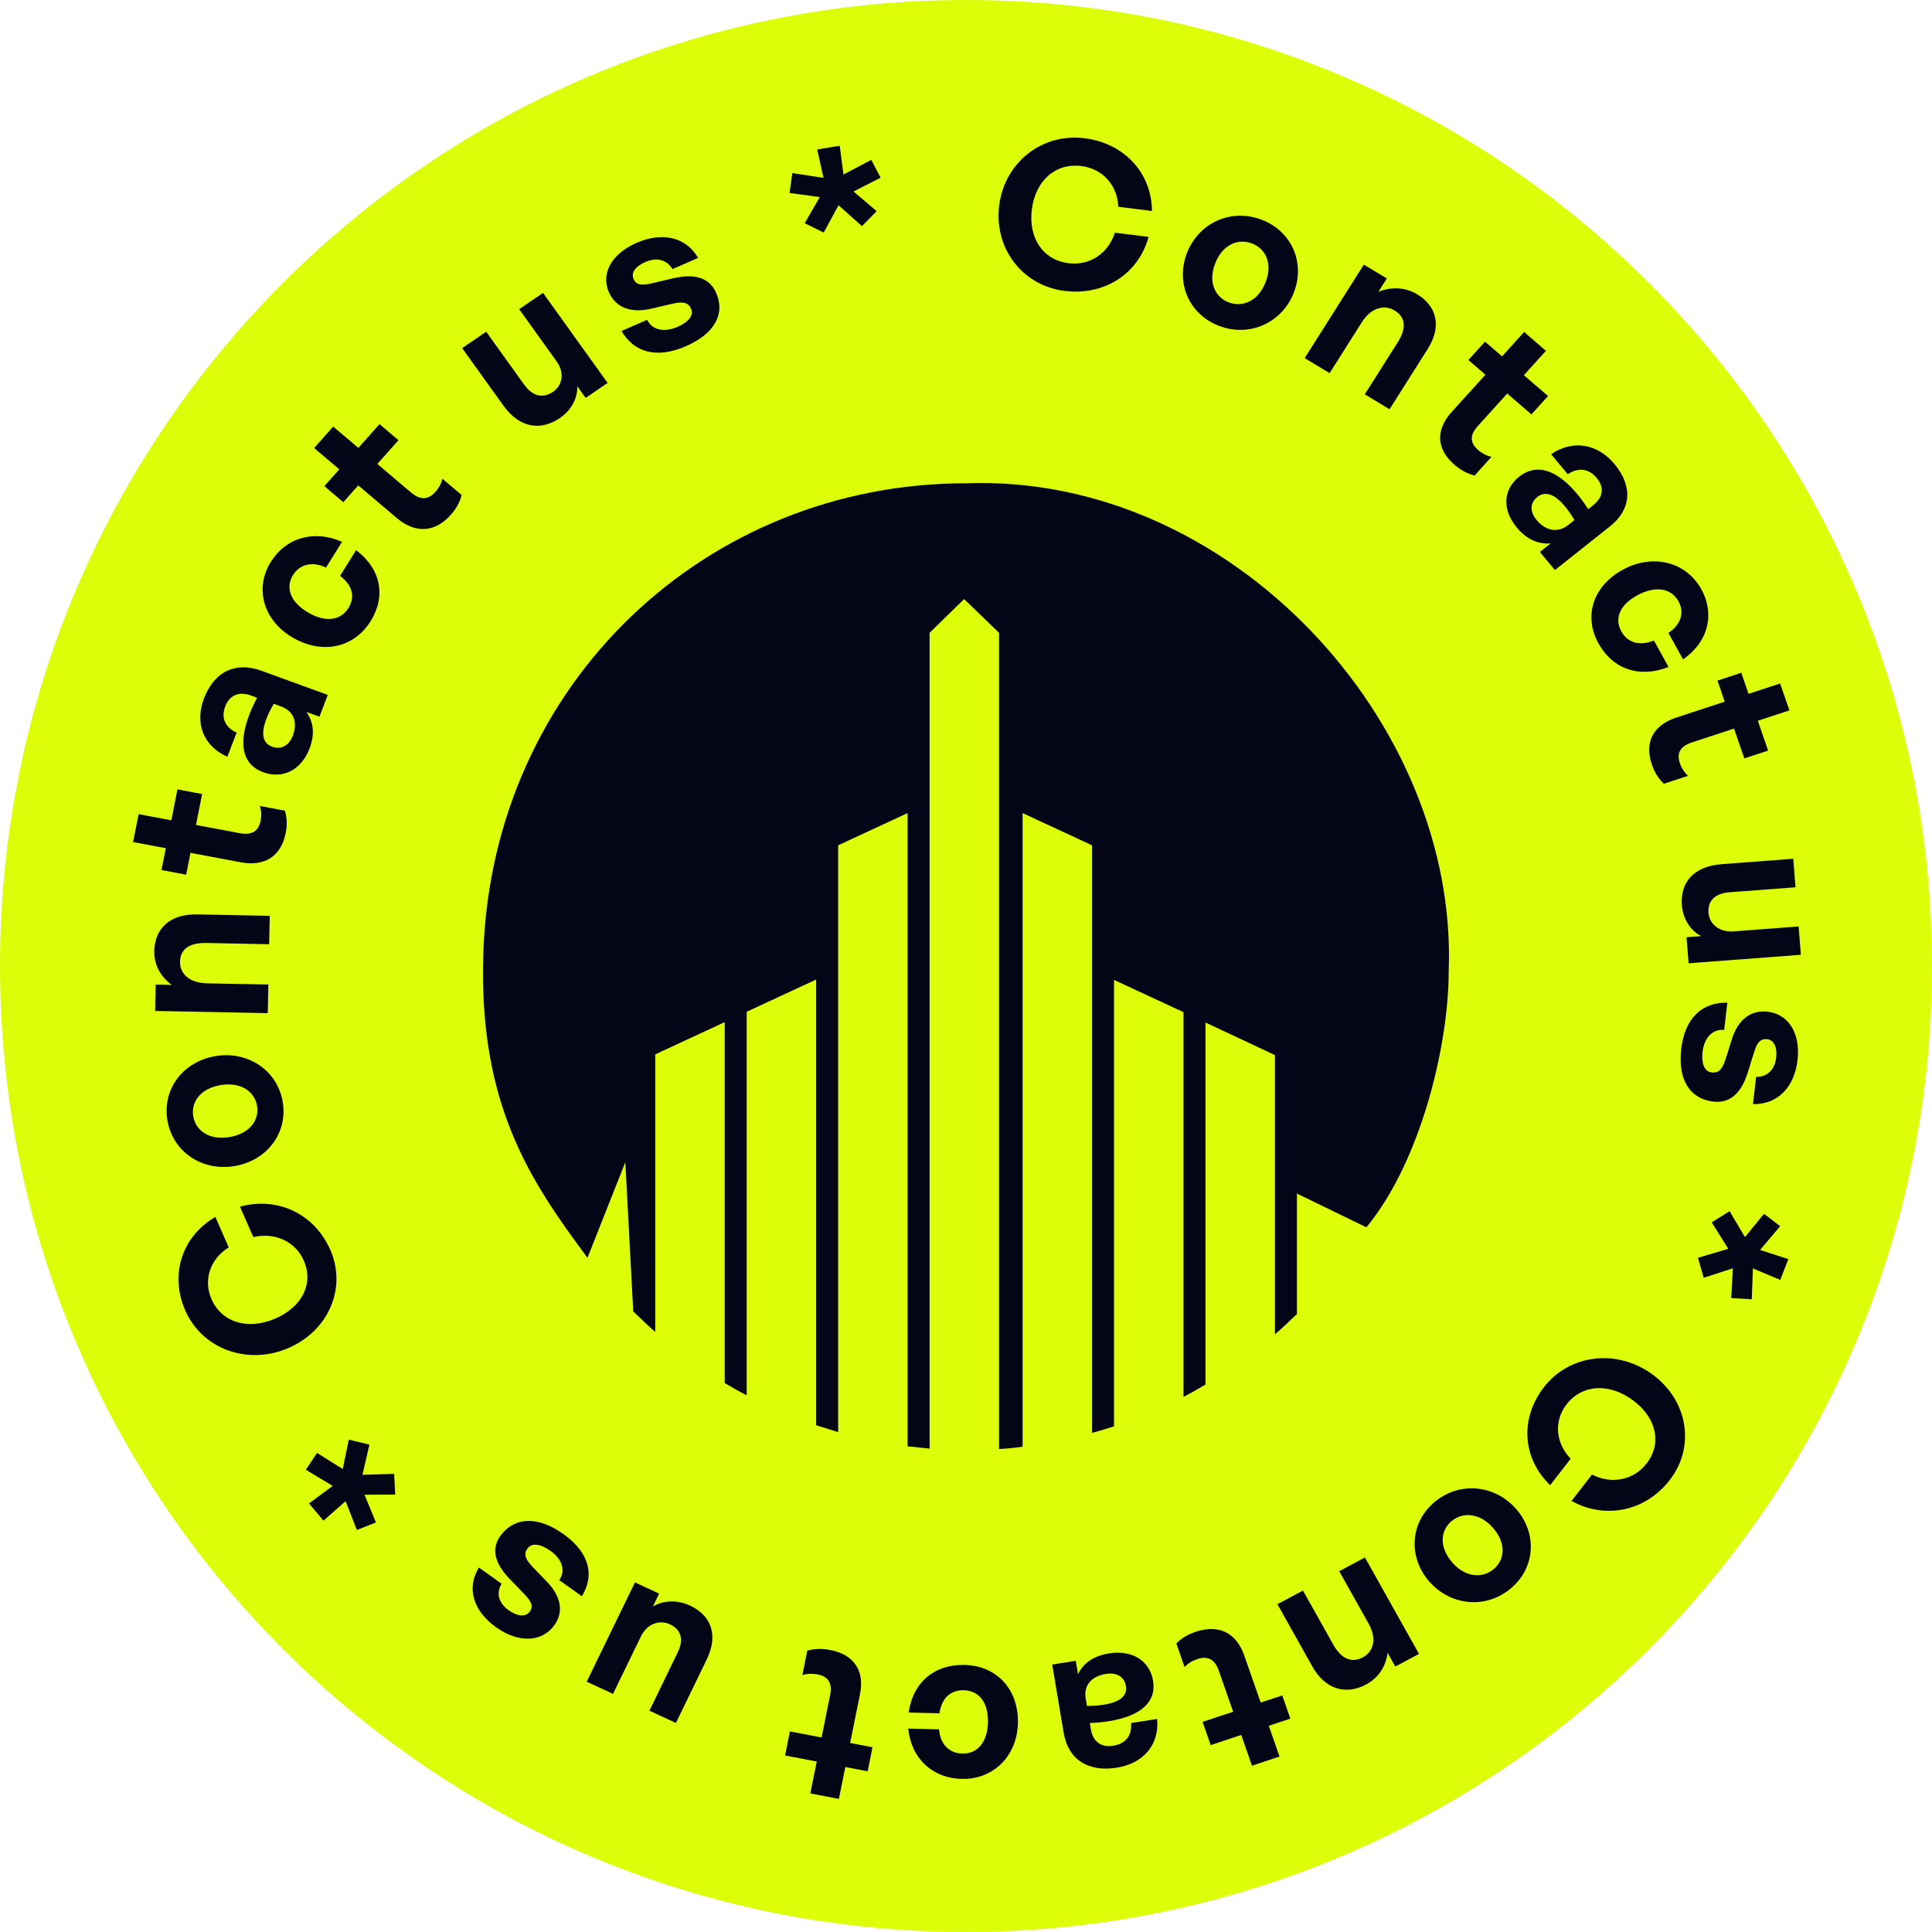
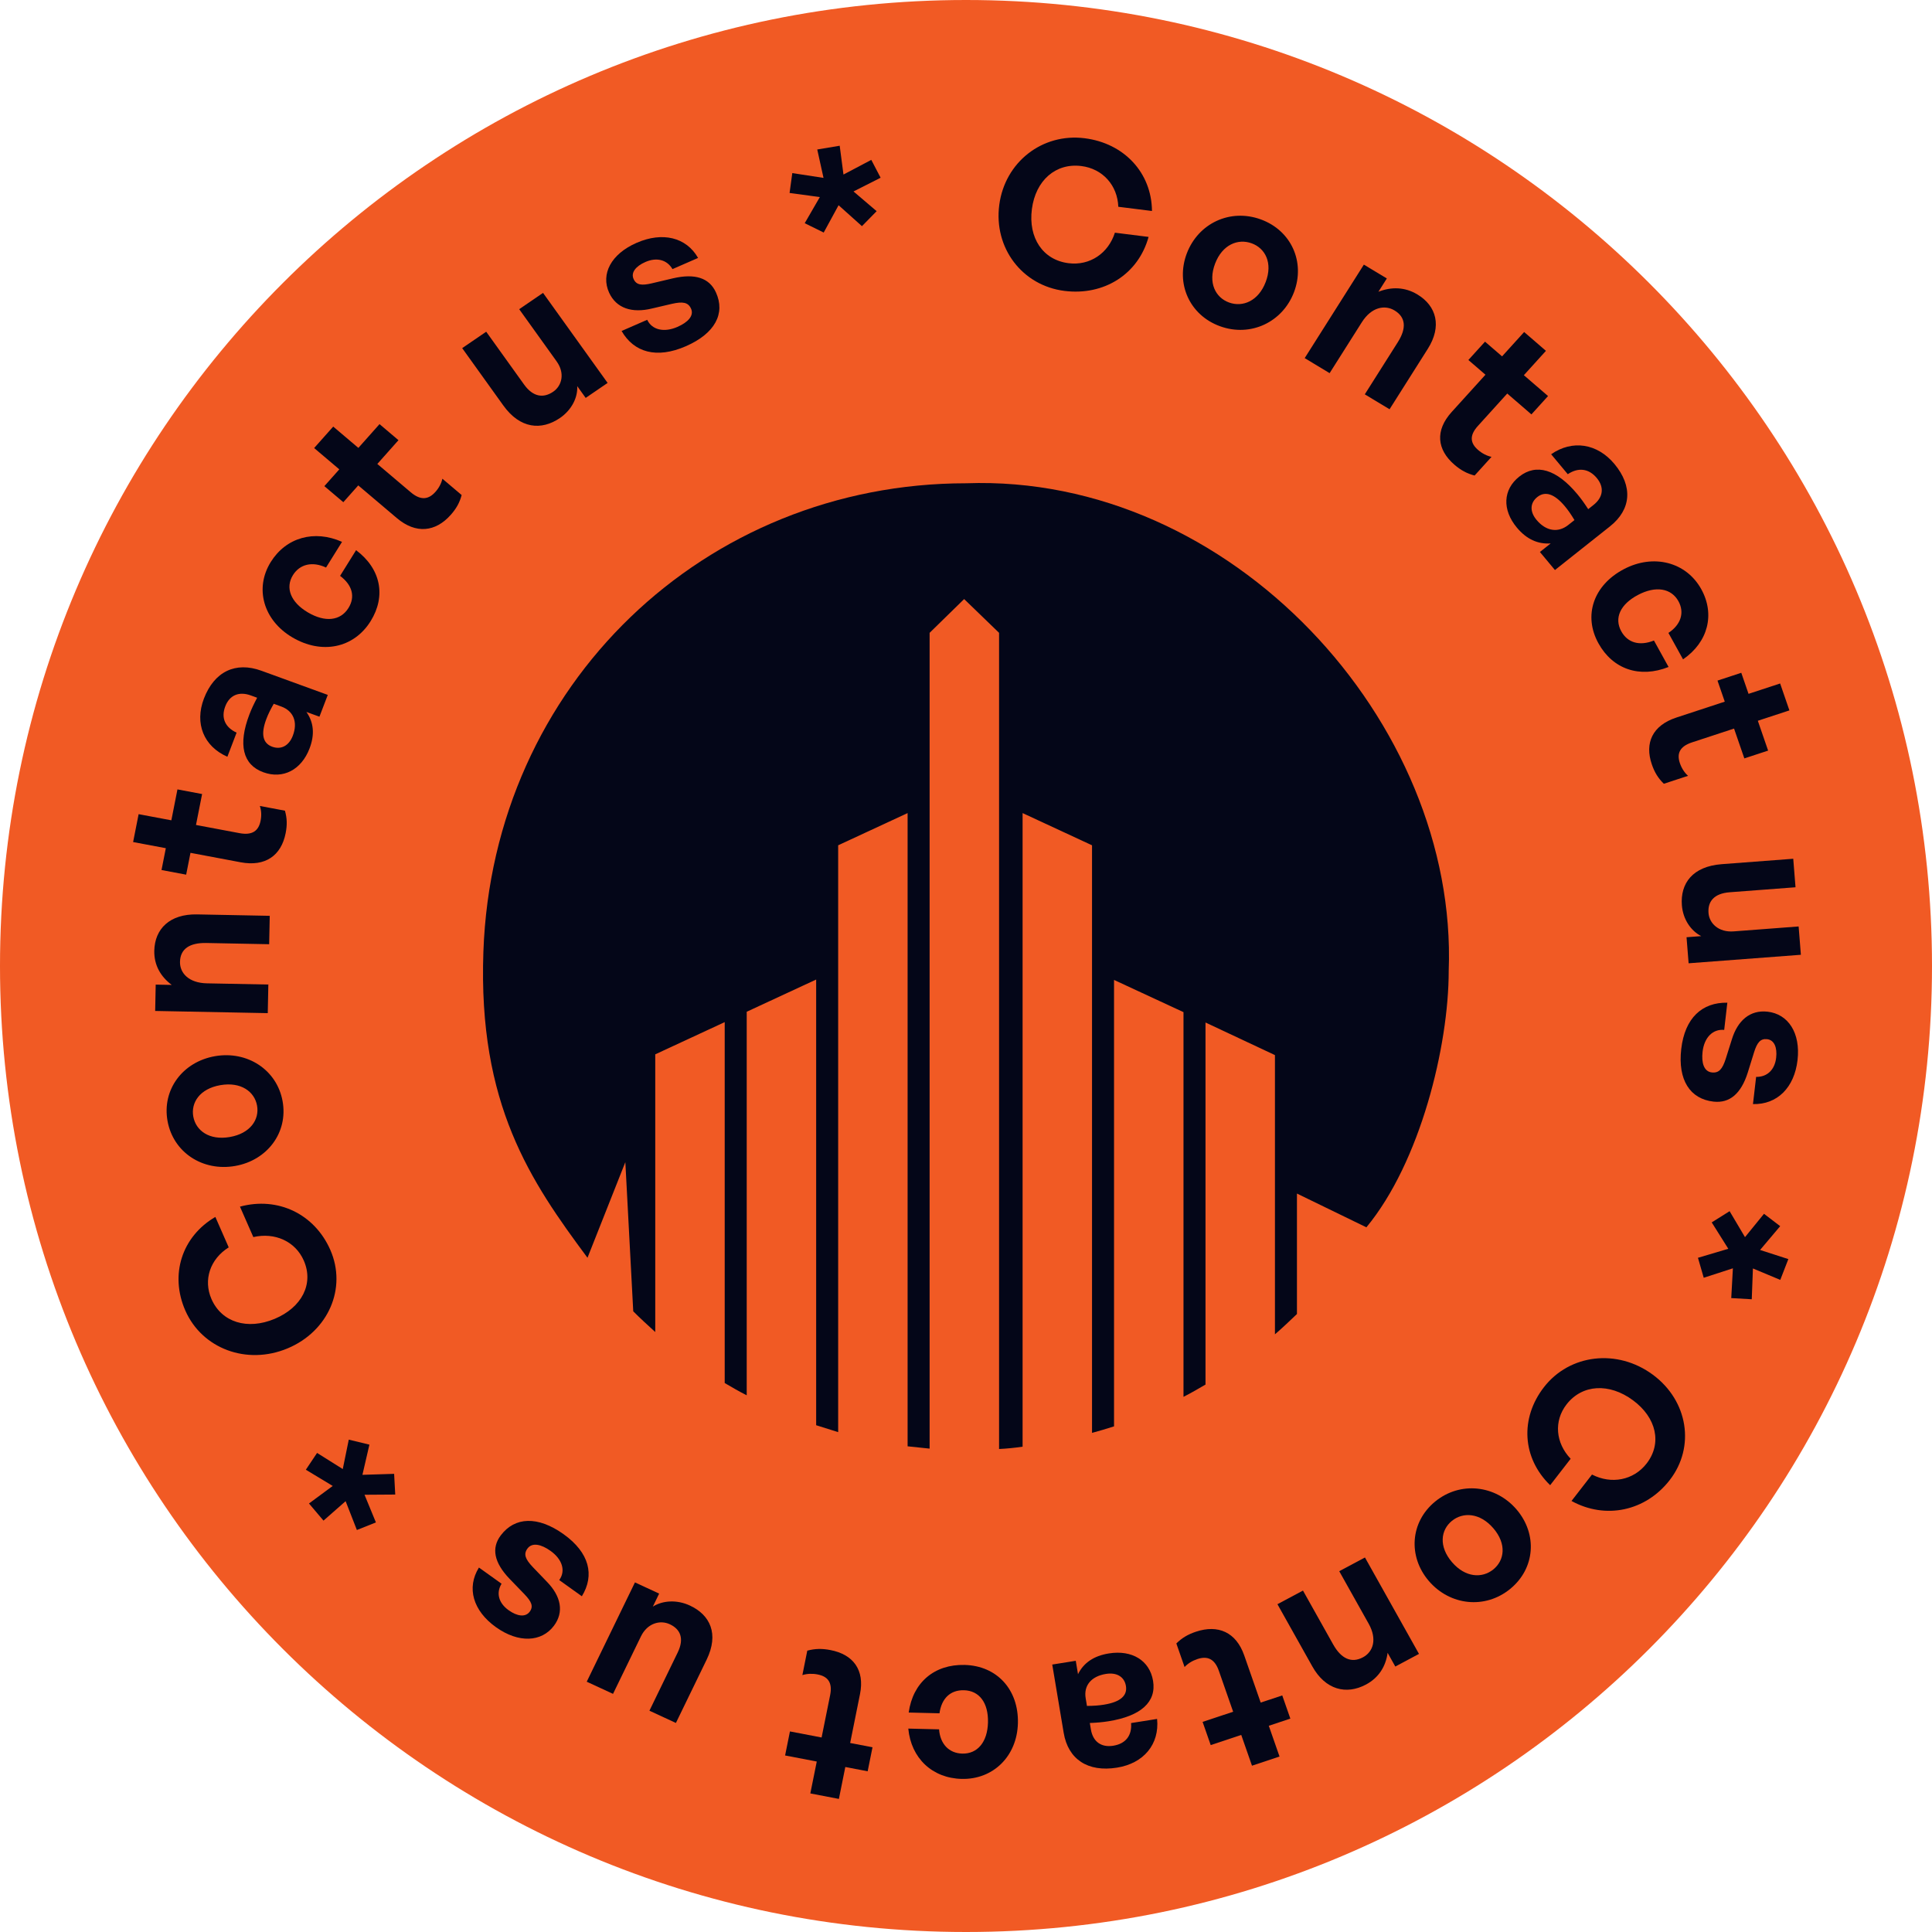
<svg xmlns="http://www.w3.org/2000/svg" width="120" height="120" viewBox="0 0 120 120" fill="none">
-   <circle cx="60" cy="60" r="60" fill="#DCFF09" />
-   <rect x="30" y="30" width="60" height="60" rx="30" fill="#DCFF09" />
+   <circle cx="60" cy="60" r="60" fill="#F15A24" />
+   <rect x="30" y="30" width="60" height="60" rx="30" fill="#F15A24" />
  <path d="M89.982 60.305C90.57 44.852 76.462 29.423 60.003 30.017C43.81 30.017 30.611 42.488 30.024 59.117C29.688 68.614 32.963 73.371 36.49 78.122L38.841 72.183L39.332 81.448C39.757 81.876 40.228 82.305 40.699 82.734V65.487L45.013 63.486V85.903C45.461 86.165 45.908 86.427 46.38 86.665V62.842L50.693 60.841V88.523C51.141 88.666 51.589 88.809 52.06 88.952V52.503L56.373 50.502V89.833C56.821 89.881 57.269 89.928 57.74 89.976V39.306L59.885 37.209L62.054 39.306V90C62.549 89.976 63.02 89.928 63.515 89.857V50.502L67.828 52.503V88.999C68.276 88.88 68.748 88.737 69.195 88.594V60.865L73.509 62.866V86.76C73.98 86.522 74.428 86.26 74.876 85.998V63.509L79.189 65.534V82.877C79.66 82.472 80.108 82.043 80.556 81.615V74.134L84.869 76.231C88.219 72.183 89.982 64.973 89.982 60.305Z" fill="#040618" />
  <path d="M66.118 18.069C63.493 17.74 61.714 15.404 62.066 12.729C62.416 10.066 64.741 8.257 67.365 8.586C69.821 8.893 71.533 10.732 71.551 13.105L69.46 12.843C69.41 11.51 68.49 10.479 67.164 10.313C65.566 10.113 64.326 11.208 64.093 12.983C63.858 14.77 64.772 16.148 66.371 16.348C67.696 16.514 68.842 15.73 69.248 14.453L71.34 14.715C70.704 17.033 68.573 18.376 66.118 18.069Z" fill="#040618" />
  <path d="M75.78 20.264C73.876 19.574 73.008 17.596 73.715 15.739C74.427 13.87 76.403 12.936 78.306 13.626C80.209 14.316 81.082 16.282 80.371 18.151C79.664 20.008 77.683 20.954 75.78 20.264ZM76.341 18.79C77.188 19.097 78.163 18.701 78.615 17.515C79.066 16.328 78.588 15.419 77.741 15.112C76.893 14.805 75.923 15.189 75.471 16.375C75.02 17.561 75.493 18.483 76.341 18.79Z" fill="#040618" />
  <path d="M84.588 20.012L82.585 23.177L81.037 22.243L84.712 16.436L86.139 17.296L85.615 18.122C86.415 17.808 87.255 17.818 88.035 18.288C89.228 19.007 89.57 20.265 88.682 21.668L86.308 25.42L84.77 24.493L86.821 21.253C87.365 20.393 87.322 19.707 86.62 19.284C86.007 18.914 85.18 19.077 84.588 20.012Z" fill="#040618" />
  <path d="M92.64 28.377L91.59 29.536C91.109 29.411 90.734 29.207 90.332 28.86C89.253 27.928 89.123 26.741 90.164 25.592L92.264 23.275L91.204 22.36L92.237 21.221L93.296 22.135L94.667 20.622L96.021 21.791L94.65 23.304L96.152 24.599L95.119 25.739L93.618 24.443L91.796 26.454C91.257 27.047 91.315 27.524 91.806 27.947C92.061 28.168 92.349 28.313 92.64 28.377Z" fill="#040618" />
  <path d="M95.646 34.285L96.317 33.753C95.52 33.809 94.817 33.493 94.214 32.769C93.297 31.668 93.346 30.41 94.363 29.604C95.42 28.766 96.683 29.147 97.972 30.694C98.22 30.992 98.414 31.266 98.646 31.625L98.972 31.367C99.581 30.884 99.656 30.264 99.177 29.689C98.681 29.094 98.028 29.019 97.377 29.453L96.344 28.214C97.66 27.301 99.209 27.539 100.275 28.818C101.431 30.207 101.326 31.641 99.995 32.697L96.58 35.406L95.646 34.285ZM95.486 30.871C95.028 31.234 95.008 31.777 95.438 32.293C96.025 32.997 96.776 33.109 97.406 32.609L97.793 32.303C97.571 31.935 97.401 31.691 97.203 31.453C96.55 30.669 95.974 30.484 95.486 30.871Z" fill="#040618" />
  <path d="M99.283 39.959C98.325 38.227 98.979 36.343 100.858 35.353C102.702 34.381 104.735 34.908 105.669 36.595C106.534 38.159 106.091 39.888 104.537 40.953L103.629 39.311C104.403 38.801 104.643 38.051 104.251 37.342C103.803 36.532 102.837 36.373 101.742 36.95C100.635 37.533 100.247 38.391 100.701 39.212C101.099 39.932 101.838 40.138 102.73 39.785L103.638 41.427C101.844 42.14 100.173 41.568 99.283 39.959Z" fill="#040618" />
  <path d="M104.847 48.188L103.345 48.681C102.992 48.338 102.771 47.979 102.6 47.483C102.14 46.15 102.634 45.057 104.124 44.568L107.128 43.581L106.677 42.273L108.154 41.788L108.605 43.096L110.567 42.452L111.143 44.124L109.182 44.768L109.821 46.621L108.344 47.106L107.705 45.253L105.098 46.109C104.328 46.362 104.135 46.803 104.343 47.409C104.452 47.724 104.627 47.99 104.847 48.188Z" fill="#040618" />
  <path d="M107.681 57.85L111.716 57.544L111.856 59.303L104.883 59.831L104.754 58.213L105.668 58.144C105.025 57.82 104.534 57.101 104.465 56.235C104.357 54.871 105.126 53.813 106.942 53.675L111.382 53.339L111.523 55.11L107.435 55.42C106.456 55.494 106.062 55.998 106.119 56.712C106.17 57.349 106.741 57.921 107.681 57.85Z" fill="#040618" />
  <path d="M106.433 68.424C104.975 68.263 104.202 67.085 104.425 65.154C104.648 63.224 105.723 62.249 107.288 62.279L107.093 63.969C106.376 63.903 105.851 64.449 105.75 65.326C105.671 66.012 105.832 66.557 106.326 66.611C106.769 66.66 106.983 66.4 107.188 65.767L107.564 64.573C107.926 63.379 108.701 62.718 109.781 62.837C111.07 62.978 111.843 64.157 111.648 65.846C111.451 67.548 110.392 68.615 108.88 68.577L109.076 66.888C109.76 66.899 110.234 66.449 110.32 65.7C110.395 65.052 110.198 64.593 109.755 64.545C109.339 64.499 109.137 64.76 108.949 65.356L108.551 66.637C108.138 67.93 107.435 68.534 106.433 68.424Z" fill="#040618" />
  <path d="M107.348 77.564L106.318 75.925L107.429 75.229L108.385 76.841L109.565 75.391L110.57 76.159L109.322 77.638L111.077 78.205L110.576 79.496L108.877 78.786L108.805 80.7L107.531 80.626L107.633 78.777L105.822 79.364L105.463 78.124L107.348 77.564Z" fill="#040618" />
  <path d="M95.898 86.159C97.495 84.101 100.457 83.756 102.66 85.385C104.853 87.005 105.306 89.873 103.709 91.931C102.214 93.857 99.728 94.393 97.609 93.228L98.882 91.587C100.092 92.209 101.466 91.941 102.273 90.902C103.245 89.649 102.889 88.054 101.427 86.974C99.954 85.886 98.275 85.976 97.302 87.229C96.496 88.268 96.623 89.629 97.556 90.607L96.283 92.248C94.538 90.558 94.403 88.085 95.898 86.159Z" fill="#040618" />
  <path d="M89.142 93.262C90.698 91.99 92.889 92.234 94.193 93.753C95.504 95.282 95.357 97.42 93.8 98.691C92.243 99.963 90.061 99.729 88.749 98.2C87.446 96.681 87.585 94.534 89.142 93.262ZM90.176 94.468C89.483 95.034 89.353 96.057 90.185 97.027C91.018 97.997 92.064 98.042 92.757 97.476C93.451 96.91 93.589 95.897 92.757 94.926C91.924 93.956 90.869 93.901 90.176 94.468Z" fill="#040618" />
  <path d="M85.012 100.854L83.183 97.591L84.78 96.738L88.136 102.727L86.665 103.512L86.188 102.66C86.073 103.493 85.648 104.2 84.844 104.63C83.614 105.286 82.324 104.955 81.513 103.508L79.344 99.64L80.93 98.793L82.803 102.135C83.3 103.021 83.933 103.324 84.657 102.938C85.289 102.6 85.552 101.819 85.012 100.854Z" fill="#040618" />
  <path d="M73.576 103.542L73.065 102.078C73.415 101.732 73.782 101.515 74.29 101.346C75.654 100.893 76.776 101.371 77.282 102.823L78.304 105.751L79.643 105.306L80.146 106.746L78.807 107.191L79.474 109.102L77.763 109.671L77.096 107.759L75.199 108.39L74.696 106.95L76.593 106.319L75.706 103.779C75.445 103.028 74.992 102.841 74.372 103.047C74.049 103.155 73.777 103.326 73.576 103.542Z" fill="#040618" />
  <path d="M66.818 103.155L66.957 103.987C67.304 103.284 67.934 102.847 68.878 102.697C70.313 102.468 71.407 103.135 71.618 104.397C71.838 105.709 70.87 106.588 68.854 106.91C68.466 106.972 68.126 107 67.691 107.018L67.758 107.421C67.885 108.178 68.398 108.55 69.148 108.43C69.924 108.306 70.315 107.791 70.253 107.023L71.869 106.766C72.025 108.334 71.044 109.526 69.376 109.792C67.567 110.081 66.344 109.279 66.067 107.626L65.357 103.388L66.818 103.155ZM69.933 104.717C69.838 104.15 69.365 103.862 68.693 103.97C67.775 104.116 67.302 104.697 67.433 105.479L67.513 105.958C67.95 105.953 68.252 105.931 68.562 105.881C69.583 105.718 70.035 105.323 69.933 104.717Z" fill="#040618" />
  <path d="M59.912 103.412C61.929 103.462 63.279 104.953 63.224 107.036C63.171 109.08 61.692 110.539 59.728 110.491C57.908 110.446 56.59 109.211 56.416 107.366L58.327 107.413C58.395 108.323 58.944 108.899 59.769 108.919C60.712 108.943 61.333 108.204 61.365 106.99C61.397 105.763 60.827 105.007 59.871 104.984C59.033 104.963 58.482 105.486 58.353 106.416L56.441 106.369C56.7 104.496 58.04 103.366 59.912 103.412Z" fill="#040618" />
  <path d="M49.837 104.043L50.142 102.525C50.622 102.396 51.051 102.387 51.578 102.488C52.992 102.759 53.719 103.72 53.416 105.225L52.805 108.26L54.193 108.526L53.892 110.018L52.504 109.752L52.105 111.734L50.331 111.393L50.731 109.412L48.764 109.035L49.065 107.542L51.031 107.919L51.562 105.286C51.718 104.508 51.422 104.125 50.779 104.002C50.445 103.938 50.121 103.954 49.837 104.043Z" fill="#040618" />
  <path d="M39.809 101.64L38.076 105.209L36.443 104.454L39.438 98.286L40.941 98.981L40.549 99.79C41.156 99.406 42.039 99.347 42.844 99.72C44.11 100.305 44.669 101.483 43.889 103.088L41.982 107.016L40.337 106.255L42.093 102.639C42.513 101.773 42.261 101.19 41.598 100.883C41.006 100.609 40.213 100.809 39.809 101.64Z" fill="#040618" />
  <path d="M31.102 95.367C31.969 94.213 33.401 94.144 35.007 95.293C36.613 96.442 36.945 97.837 36.14 99.147L34.735 98.141C35.15 97.567 34.925 96.851 34.196 96.329C33.626 95.921 33.061 95.787 32.766 96.178C32.503 96.529 32.627 96.839 33.088 97.328L33.963 98.239C34.845 99.14 35.047 100.124 34.405 100.98C33.638 102 32.206 102.069 30.801 101.064C29.385 100.051 28.963 98.624 29.748 97.363L31.153 98.368C30.803 98.942 30.967 99.567 31.591 100.013C32.129 100.398 32.636 100.459 32.899 100.109C33.147 99.779 33.015 99.479 32.578 99.023L31.637 98.049C30.693 97.056 30.505 96.161 31.102 95.367Z" fill="#040618" />
  <path d="M22.511 91.604L24.48 91.543L24.549 92.829L22.641 92.842L23.348 94.56L22.166 95.031L21.467 93.241L20.093 94.448L19.192 93.384L20.666 92.295L18.997 91.287L19.694 90.244L21.29 91.246L21.663 89.419L22.945 89.729L22.511 91.604Z" fill="#040618" />
  <path d="M20.517 77.635C21.558 80.008 20.399 82.69 17.858 83.752C15.33 84.808 12.552 83.772 11.51 81.399C10.536 79.179 11.289 76.806 13.376 75.586L14.206 77.477C13.054 78.195 12.611 79.493 13.137 80.691C13.772 82.136 15.368 82.623 17.054 81.919C18.751 81.209 19.503 79.741 18.869 78.296C18.343 77.097 17.068 76.531 15.735 76.838L14.905 74.947C17.273 74.304 19.542 75.414 20.517 77.635Z" fill="#040618" />
  <path d="M17.551 68.39C17.907 70.341 16.601 72.074 14.602 72.421C12.591 72.772 10.764 71.583 10.407 69.633C10.051 67.683 11.345 65.951 13.356 65.601C15.355 65.254 17.195 66.44 17.551 68.39ZM15.965 68.666C15.806 67.798 14.962 67.179 13.685 67.401C12.408 67.623 11.848 68.486 12.006 69.355C12.165 70.223 12.997 70.844 14.274 70.622C15.55 70.4 16.124 69.534 15.965 68.666Z" fill="#040618" />
  <path d="M12.856 61.077L16.667 61.151L16.631 62.928L9.638 62.792L9.671 61.156L10.666 61.175C9.982 60.663 9.565 59.952 9.583 59.057C9.611 57.69 10.547 56.762 12.236 56.795L16.754 56.883L16.718 58.647L12.816 58.571C11.781 58.551 11.197 58.935 11.18 59.741C11.166 60.444 11.73 61.055 12.856 61.077Z" fill="#040618" />
  <path d="M16.141 50.06L17.698 50.353C17.832 50.821 17.843 51.239 17.741 51.754C17.468 53.135 16.486 53.848 14.943 53.557L11.831 52.971L11.563 54.327L10.032 54.039L10.3 52.683L8.268 52.301L8.61 50.569L10.643 50.951L11.022 49.031L12.553 49.319L12.173 51.24L14.874 51.748C15.671 51.898 16.062 51.607 16.186 50.98C16.251 50.653 16.233 50.338 16.141 50.06Z" fill="#040618" />
  <path d="M19.841 44.515L19.032 44.221C19.485 44.863 19.561 45.614 19.227 46.488C18.718 47.817 17.582 48.413 16.355 47.966C15.078 47.501 14.776 46.245 15.49 44.377C15.628 44.018 15.771 43.715 15.972 43.338L15.579 43.195C14.843 42.927 14.257 43.178 13.992 43.872C13.717 44.591 13.982 45.178 14.695 45.506L14.123 47.003C12.65 46.358 12.076 44.934 12.666 43.389C13.308 41.713 14.628 41.075 16.236 41.661L20.359 43.162L19.841 44.515ZM16.906 46.38C17.458 46.581 17.948 46.322 18.186 45.7C18.511 44.85 18.23 44.16 17.469 43.883L17.003 43.713C16.79 44.086 16.66 44.353 16.55 44.64C16.188 45.586 16.317 46.165 16.906 46.38Z" fill="#040618" />
  <path d="M23.02 38.582C21.973 40.264 19.976 40.666 18.151 39.584C16.36 38.523 15.798 36.544 16.818 34.906C17.763 33.387 19.516 32.886 21.244 33.656L20.251 35.251C19.408 34.856 18.623 35.034 18.195 35.722C17.705 36.508 18.053 37.403 19.116 38.033C20.191 38.67 21.146 38.563 21.643 37.766C22.078 37.067 21.887 36.34 21.124 35.768L22.117 34.173C23.654 35.324 23.992 37.02 23.02 38.582Z" fill="#040618" />
  <path d="M27.477 29.734L28.674 30.748C28.55 31.219 28.345 31.586 27.993 31.982C27.048 33.044 25.833 33.182 24.646 32.177L22.252 30.149L21.325 31.192L20.147 30.195L21.075 29.152L19.512 27.829L20.697 26.496L22.259 27.82L23.573 26.343L24.75 27.34L23.437 28.817L25.514 30.577C26.127 31.096 26.615 31.035 27.044 30.552C27.268 30.302 27.414 30.02 27.477 29.734Z" fill="#040618" />
  <path d="M34.569 22.44L32.248 19.204L33.729 18.192L37.74 23.784L36.378 24.715L35.852 23.982C35.894 24.687 35.508 25.465 34.779 25.963C33.631 26.747 32.305 26.639 31.261 25.183L28.707 21.623L30.199 20.604L32.55 23.882C33.113 24.667 33.758 24.741 34.359 24.331C34.896 23.964 35.11 23.194 34.569 22.44Z" fill="#040618" />
  <path d="M44.466 18.157C45.065 19.464 44.417 20.712 42.6 21.505C40.782 22.298 39.375 21.889 38.608 20.558L40.198 19.864C40.504 20.501 41.253 20.664 42.078 20.304C42.724 20.023 43.123 19.61 42.92 19.167C42.739 18.77 42.401 18.722 41.737 18.871L40.493 19.162C39.254 19.464 38.278 19.148 37.834 18.18C37.305 17.024 37.952 15.776 39.543 15.082C41.145 14.383 42.625 14.732 43.359 16.021L41.769 16.715C41.431 16.135 40.793 15.965 40.088 16.272C39.478 16.538 39.173 16.937 39.355 17.334C39.526 17.708 39.858 17.744 40.48 17.599L41.814 17.284C43.164 16.974 44.055 17.258 44.466 18.157Z" fill="#040618" />
  <path d="M52.086 12.747L51.162 14.444L49.983 13.863L50.921 12.241L49.042 11.985L49.211 10.751L51.15 11.049L50.761 9.285L52.155 9.052L52.39 10.841L54.117 9.93L54.697 11.039L53.013 11.892L54.45 13.116L53.537 14.047L52.086 12.747Z" fill="#040618" />
</svg>
